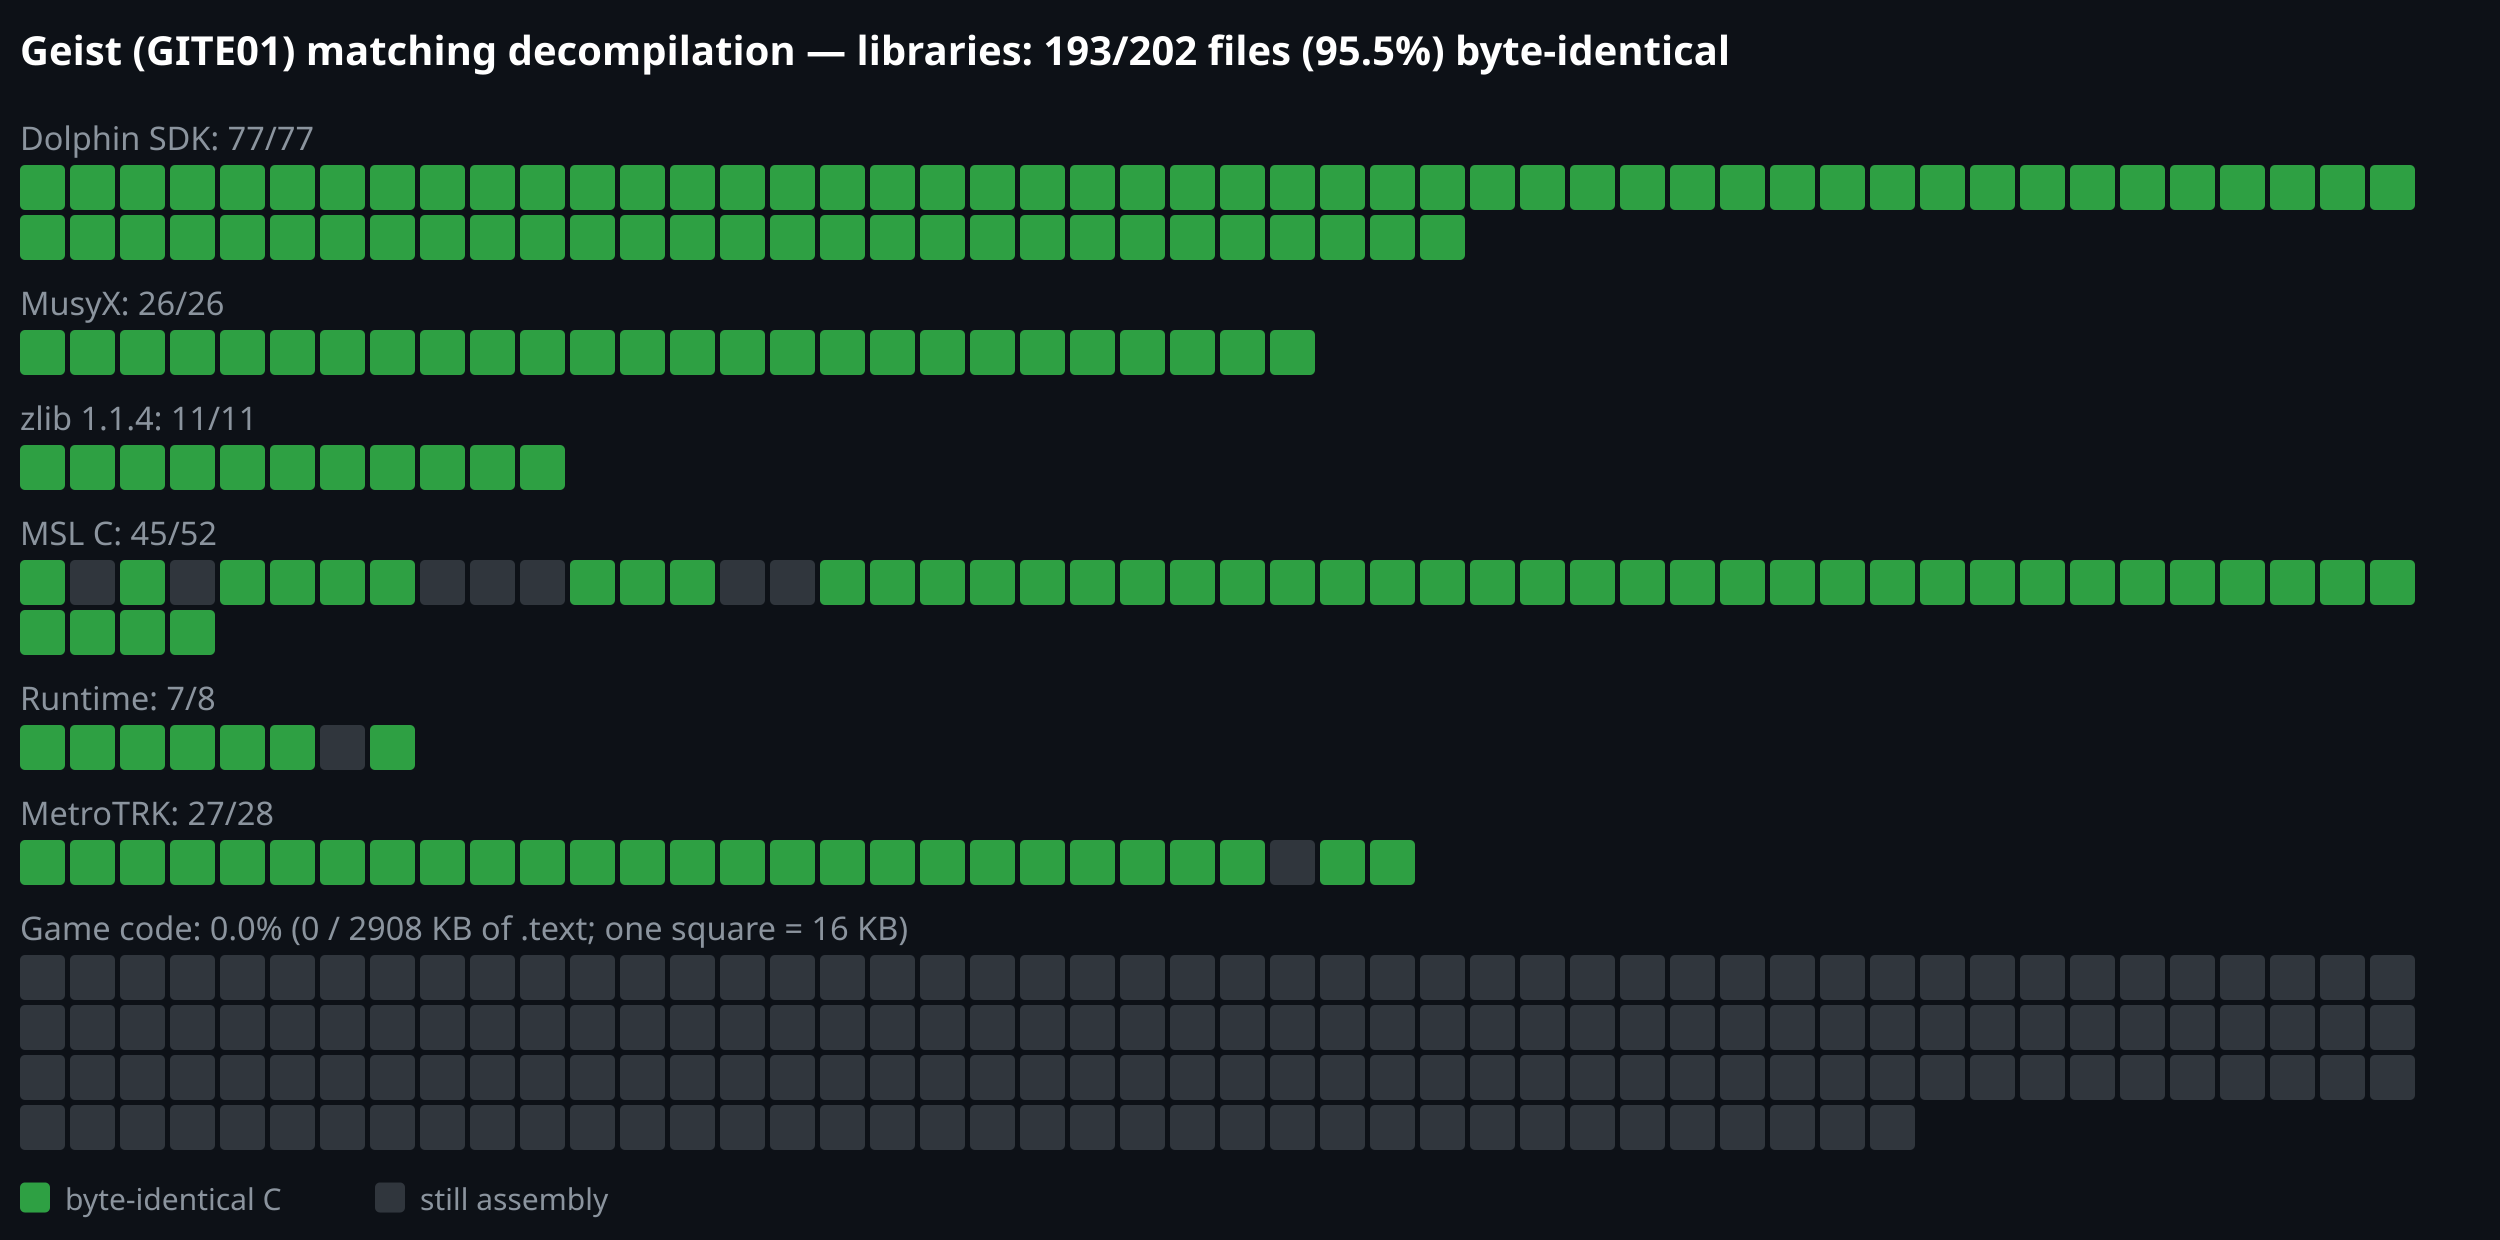
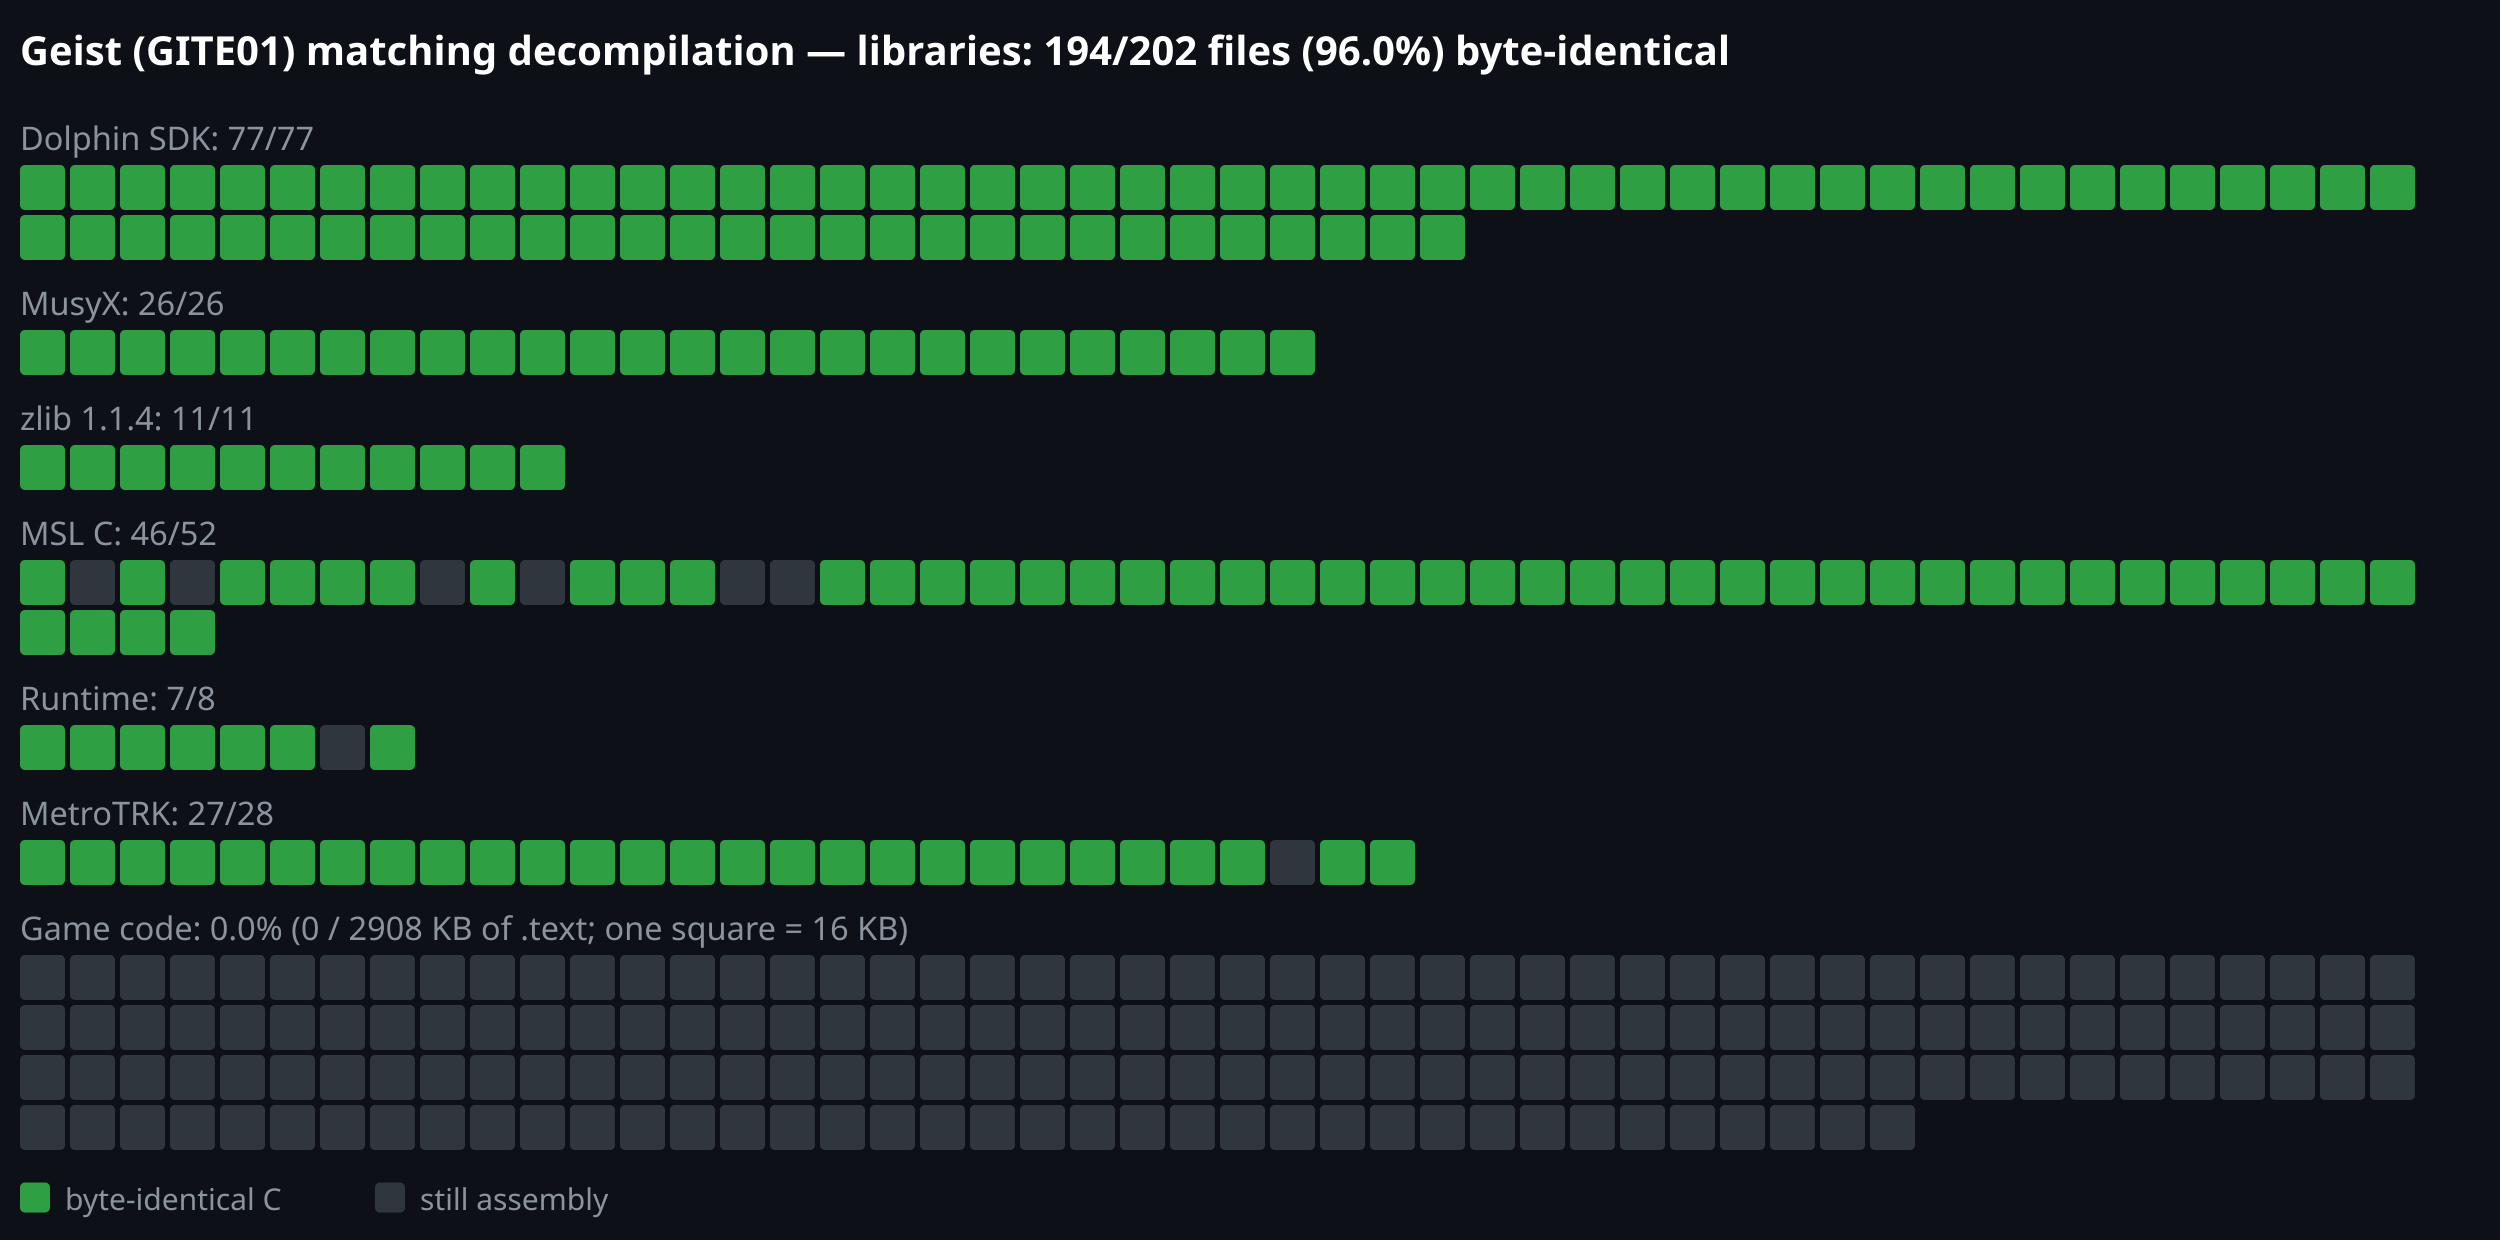
<svg xmlns="http://www.w3.org/2000/svg" viewBox="0 0 1000 496" width="1000" height="496">
  <rect width="1000" height="496" fill="#0d1117" />
-   <text x="8" y="26" font-family="sans-serif" font-size="16" font-weight="bold" fill="#ffffff">Geist (GITE01) matching decompilation — libraries: 193/202 files (95.5%) byte-identical</text>
+   <text x="8" y="26" font-family="sans-serif" font-size="16" font-weight="bold" fill="#ffffff">Geist (GITE01) matching decompilation — libraries: 194/202 files (96.0%) byte-identical</text>
  <text x="8" y="60" font-family="sans-serif" font-size="13" font-weight="normal" fill="#8b949e">Dolphin SDK: 77/77</text>
  <rect x="8" y="66" width="18" height="18" rx="2" fill="#2ea043" />
  <rect x="28" y="66" width="18" height="18" rx="2" fill="#2ea043" />
  <rect x="48" y="66" width="18" height="18" rx="2" fill="#2ea043" />
  <rect x="68" y="66" width="18" height="18" rx="2" fill="#2ea043" />
  <rect x="88" y="66" width="18" height="18" rx="2" fill="#2ea043" />
  <rect x="108" y="66" width="18" height="18" rx="2" fill="#2ea043" />
  <rect x="128" y="66" width="18" height="18" rx="2" fill="#2ea043" />
  <rect x="148" y="66" width="18" height="18" rx="2" fill="#2ea043" />
  <rect x="168" y="66" width="18" height="18" rx="2" fill="#2ea043" />
  <rect x="188" y="66" width="18" height="18" rx="2" fill="#2ea043" />
  <rect x="208" y="66" width="18" height="18" rx="2" fill="#2ea043" />
  <rect x="228" y="66" width="18" height="18" rx="2" fill="#2ea043" />
  <rect x="248" y="66" width="18" height="18" rx="2" fill="#2ea043" />
  <rect x="268" y="66" width="18" height="18" rx="2" fill="#2ea043" />
  <rect x="288" y="66" width="18" height="18" rx="2" fill="#2ea043" />
  <rect x="308" y="66" width="18" height="18" rx="2" fill="#2ea043" />
  <rect x="328" y="66" width="18" height="18" rx="2" fill="#2ea043" />
  <rect x="348" y="66" width="18" height="18" rx="2" fill="#2ea043" />
  <rect x="368" y="66" width="18" height="18" rx="2" fill="#2ea043" />
  <rect x="388" y="66" width="18" height="18" rx="2" fill="#2ea043" />
  <rect x="408" y="66" width="18" height="18" rx="2" fill="#2ea043" />
  <rect x="428" y="66" width="18" height="18" rx="2" fill="#2ea043" />
  <rect x="448" y="66" width="18" height="18" rx="2" fill="#2ea043" />
  <rect x="468" y="66" width="18" height="18" rx="2" fill="#2ea043" />
  <rect x="488" y="66" width="18" height="18" rx="2" fill="#2ea043" />
  <rect x="508" y="66" width="18" height="18" rx="2" fill="#2ea043" />
  <rect x="528" y="66" width="18" height="18" rx="2" fill="#2ea043" />
  <rect x="548" y="66" width="18" height="18" rx="2" fill="#2ea043" />
  <rect x="568" y="66" width="18" height="18" rx="2" fill="#2ea043" />
  <rect x="588" y="66" width="18" height="18" rx="2" fill="#2ea043" />
  <rect x="608" y="66" width="18" height="18" rx="2" fill="#2ea043" />
  <rect x="628" y="66" width="18" height="18" rx="2" fill="#2ea043" />
  <rect x="648" y="66" width="18" height="18" rx="2" fill="#2ea043" />
  <rect x="668" y="66" width="18" height="18" rx="2" fill="#2ea043" />
  <rect x="688" y="66" width="18" height="18" rx="2" fill="#2ea043" />
  <rect x="708" y="66" width="18" height="18" rx="2" fill="#2ea043" />
  <rect x="728" y="66" width="18" height="18" rx="2" fill="#2ea043" />
  <rect x="748" y="66" width="18" height="18" rx="2" fill="#2ea043" />
  <rect x="768" y="66" width="18" height="18" rx="2" fill="#2ea043" />
  <rect x="788" y="66" width="18" height="18" rx="2" fill="#2ea043" />
  <rect x="808" y="66" width="18" height="18" rx="2" fill="#2ea043" />
  <rect x="828" y="66" width="18" height="18" rx="2" fill="#2ea043" />
  <rect x="848" y="66" width="18" height="18" rx="2" fill="#2ea043" />
  <rect x="868" y="66" width="18" height="18" rx="2" fill="#2ea043" />
  <rect x="888" y="66" width="18" height="18" rx="2" fill="#2ea043" />
  <rect x="908" y="66" width="18" height="18" rx="2" fill="#2ea043" />
  <rect x="928" y="66" width="18" height="18" rx="2" fill="#2ea043" />
  <rect x="948" y="66" width="18" height="18" rx="2" fill="#2ea043" />
  <rect x="8" y="86" width="18" height="18" rx="2" fill="#2ea043" />
  <rect x="28" y="86" width="18" height="18" rx="2" fill="#2ea043" />
  <rect x="48" y="86" width="18" height="18" rx="2" fill="#2ea043" />
  <rect x="68" y="86" width="18" height="18" rx="2" fill="#2ea043" />
  <rect x="88" y="86" width="18" height="18" rx="2" fill="#2ea043" />
  <rect x="108" y="86" width="18" height="18" rx="2" fill="#2ea043" />
  <rect x="128" y="86" width="18" height="18" rx="2" fill="#2ea043" />
  <rect x="148" y="86" width="18" height="18" rx="2" fill="#2ea043" />
  <rect x="168" y="86" width="18" height="18" rx="2" fill="#2ea043" />
  <rect x="188" y="86" width="18" height="18" rx="2" fill="#2ea043" />
  <rect x="208" y="86" width="18" height="18" rx="2" fill="#2ea043" />
  <rect x="228" y="86" width="18" height="18" rx="2" fill="#2ea043" />
  <rect x="248" y="86" width="18" height="18" rx="2" fill="#2ea043" />
  <rect x="268" y="86" width="18" height="18" rx="2" fill="#2ea043" />
  <rect x="288" y="86" width="18" height="18" rx="2" fill="#2ea043" />
  <rect x="308" y="86" width="18" height="18" rx="2" fill="#2ea043" />
  <rect x="328" y="86" width="18" height="18" rx="2" fill="#2ea043" />
  <rect x="348" y="86" width="18" height="18" rx="2" fill="#2ea043" />
  <rect x="368" y="86" width="18" height="18" rx="2" fill="#2ea043" />
  <rect x="388" y="86" width="18" height="18" rx="2" fill="#2ea043" />
  <rect x="408" y="86" width="18" height="18" rx="2" fill="#2ea043" />
  <rect x="428" y="86" width="18" height="18" rx="2" fill="#2ea043" />
  <rect x="448" y="86" width="18" height="18" rx="2" fill="#2ea043" />
  <rect x="468" y="86" width="18" height="18" rx="2" fill="#2ea043" />
  <rect x="488" y="86" width="18" height="18" rx="2" fill="#2ea043" />
  <rect x="508" y="86" width="18" height="18" rx="2" fill="#2ea043" />
  <rect x="528" y="86" width="18" height="18" rx="2" fill="#2ea043" />
  <rect x="548" y="86" width="18" height="18" rx="2" fill="#2ea043" />
  <rect x="568" y="86" width="18" height="18" rx="2" fill="#2ea043" />
  <text x="8" y="126" font-family="sans-serif" font-size="13" font-weight="normal" fill="#8b949e">MusyX: 26/26</text>
  <rect x="8" y="132" width="18" height="18" rx="2" fill="#2ea043" />
  <rect x="28" y="132" width="18" height="18" rx="2" fill="#2ea043" />
  <rect x="48" y="132" width="18" height="18" rx="2" fill="#2ea043" />
  <rect x="68" y="132" width="18" height="18" rx="2" fill="#2ea043" />
  <rect x="88" y="132" width="18" height="18" rx="2" fill="#2ea043" />
  <rect x="108" y="132" width="18" height="18" rx="2" fill="#2ea043" />
  <rect x="128" y="132" width="18" height="18" rx="2" fill="#2ea043" />
  <rect x="148" y="132" width="18" height="18" rx="2" fill="#2ea043" />
  <rect x="168" y="132" width="18" height="18" rx="2" fill="#2ea043" />
  <rect x="188" y="132" width="18" height="18" rx="2" fill="#2ea043" />
  <rect x="208" y="132" width="18" height="18" rx="2" fill="#2ea043" />
  <rect x="228" y="132" width="18" height="18" rx="2" fill="#2ea043" />
  <rect x="248" y="132" width="18" height="18" rx="2" fill="#2ea043" />
  <rect x="268" y="132" width="18" height="18" rx="2" fill="#2ea043" />
  <rect x="288" y="132" width="18" height="18" rx="2" fill="#2ea043" />
  <rect x="308" y="132" width="18" height="18" rx="2" fill="#2ea043" />
  <rect x="328" y="132" width="18" height="18" rx="2" fill="#2ea043" />
  <rect x="348" y="132" width="18" height="18" rx="2" fill="#2ea043" />
  <rect x="368" y="132" width="18" height="18" rx="2" fill="#2ea043" />
  <rect x="388" y="132" width="18" height="18" rx="2" fill="#2ea043" />
  <rect x="408" y="132" width="18" height="18" rx="2" fill="#2ea043" />
  <rect x="428" y="132" width="18" height="18" rx="2" fill="#2ea043" />
  <rect x="448" y="132" width="18" height="18" rx="2" fill="#2ea043" />
  <rect x="468" y="132" width="18" height="18" rx="2" fill="#2ea043" />
  <rect x="488" y="132" width="18" height="18" rx="2" fill="#2ea043" />
  <rect x="508" y="132" width="18" height="18" rx="2" fill="#2ea043" />
  <text x="8" y="172" font-family="sans-serif" font-size="13" font-weight="normal" fill="#8b949e">zlib 1.1.4: 11/11</text>
  <rect x="8" y="178" width="18" height="18" rx="2" fill="#2ea043" />
  <rect x="28" y="178" width="18" height="18" rx="2" fill="#2ea043" />
  <rect x="48" y="178" width="18" height="18" rx="2" fill="#2ea043" />
  <rect x="68" y="178" width="18" height="18" rx="2" fill="#2ea043" />
  <rect x="88" y="178" width="18" height="18" rx="2" fill="#2ea043" />
  <rect x="108" y="178" width="18" height="18" rx="2" fill="#2ea043" />
  <rect x="128" y="178" width="18" height="18" rx="2" fill="#2ea043" />
  <rect x="148" y="178" width="18" height="18" rx="2" fill="#2ea043" />
  <rect x="168" y="178" width="18" height="18" rx="2" fill="#2ea043" />
  <rect x="188" y="178" width="18" height="18" rx="2" fill="#2ea043" />
  <rect x="208" y="178" width="18" height="18" rx="2" fill="#2ea043" />
-   <text x="8" y="218" font-family="sans-serif" font-size="13" font-weight="normal" fill="#8b949e">MSL C: 45/52</text>
+   <text x="8" y="218" font-family="sans-serif" font-size="13" font-weight="normal" fill="#8b949e">MSL C: 46/52</text>
  <rect x="8" y="224" width="18" height="18" rx="2" fill="#2ea043" />
  <rect x="28" y="224" width="18" height="18" rx="2" fill="#30363d" />
  <rect x="48" y="224" width="18" height="18" rx="2" fill="#2ea043" />
  <rect x="68" y="224" width="18" height="18" rx="2" fill="#30363d" />
  <rect x="88" y="224" width="18" height="18" rx="2" fill="#2ea043" />
  <rect x="108" y="224" width="18" height="18" rx="2" fill="#2ea043" />
  <rect x="128" y="224" width="18" height="18" rx="2" fill="#2ea043" />
  <rect x="148" y="224" width="18" height="18" rx="2" fill="#2ea043" />
  <rect x="168" y="224" width="18" height="18" rx="2" fill="#30363d" />
-   <rect x="188" y="224" width="18" height="18" rx="2" fill="#30363d" />
+   <rect x="188" y="224" width="18" height="18" rx="2" fill="#2ea043" />
  <rect x="208" y="224" width="18" height="18" rx="2" fill="#30363d" />
  <rect x="228" y="224" width="18" height="18" rx="2" fill="#2ea043" />
  <rect x="248" y="224" width="18" height="18" rx="2" fill="#2ea043" />
  <rect x="268" y="224" width="18" height="18" rx="2" fill="#2ea043" />
  <rect x="288" y="224" width="18" height="18" rx="2" fill="#30363d" />
  <rect x="308" y="224" width="18" height="18" rx="2" fill="#30363d" />
  <rect x="328" y="224" width="18" height="18" rx="2" fill="#2ea043" />
  <rect x="348" y="224" width="18" height="18" rx="2" fill="#2ea043" />
  <rect x="368" y="224" width="18" height="18" rx="2" fill="#2ea043" />
  <rect x="388" y="224" width="18" height="18" rx="2" fill="#2ea043" />
  <rect x="408" y="224" width="18" height="18" rx="2" fill="#2ea043" />
  <rect x="428" y="224" width="18" height="18" rx="2" fill="#2ea043" />
  <rect x="448" y="224" width="18" height="18" rx="2" fill="#2ea043" />
  <rect x="468" y="224" width="18" height="18" rx="2" fill="#2ea043" />
  <rect x="488" y="224" width="18" height="18" rx="2" fill="#2ea043" />
  <rect x="508" y="224" width="18" height="18" rx="2" fill="#2ea043" />
  <rect x="528" y="224" width="18" height="18" rx="2" fill="#2ea043" />
  <rect x="548" y="224" width="18" height="18" rx="2" fill="#2ea043" />
  <rect x="568" y="224" width="18" height="18" rx="2" fill="#2ea043" />
  <rect x="588" y="224" width="18" height="18" rx="2" fill="#2ea043" />
  <rect x="608" y="224" width="18" height="18" rx="2" fill="#2ea043" />
  <rect x="628" y="224" width="18" height="18" rx="2" fill="#2ea043" />
  <rect x="648" y="224" width="18" height="18" rx="2" fill="#2ea043" />
  <rect x="668" y="224" width="18" height="18" rx="2" fill="#2ea043" />
  <rect x="688" y="224" width="18" height="18" rx="2" fill="#2ea043" />
  <rect x="708" y="224" width="18" height="18" rx="2" fill="#2ea043" />
  <rect x="728" y="224" width="18" height="18" rx="2" fill="#2ea043" />
  <rect x="748" y="224" width="18" height="18" rx="2" fill="#2ea043" />
  <rect x="768" y="224" width="18" height="18" rx="2" fill="#2ea043" />
  <rect x="788" y="224" width="18" height="18" rx="2" fill="#2ea043" />
  <rect x="808" y="224" width="18" height="18" rx="2" fill="#2ea043" />
  <rect x="828" y="224" width="18" height="18" rx="2" fill="#2ea043" />
  <rect x="848" y="224" width="18" height="18" rx="2" fill="#2ea043" />
  <rect x="868" y="224" width="18" height="18" rx="2" fill="#2ea043" />
  <rect x="888" y="224" width="18" height="18" rx="2" fill="#2ea043" />
  <rect x="908" y="224" width="18" height="18" rx="2" fill="#2ea043" />
  <rect x="928" y="224" width="18" height="18" rx="2" fill="#2ea043" />
  <rect x="948" y="224" width="18" height="18" rx="2" fill="#2ea043" />
  <rect x="8" y="244" width="18" height="18" rx="2" fill="#2ea043" />
  <rect x="28" y="244" width="18" height="18" rx="2" fill="#2ea043" />
  <rect x="48" y="244" width="18" height="18" rx="2" fill="#2ea043" />
  <rect x="68" y="244" width="18" height="18" rx="2" fill="#2ea043" />
  <text x="8" y="284" font-family="sans-serif" font-size="13" font-weight="normal" fill="#8b949e">Runtime: 7/8</text>
  <rect x="8" y="290" width="18" height="18" rx="2" fill="#2ea043" />
  <rect x="28" y="290" width="18" height="18" rx="2" fill="#2ea043" />
  <rect x="48" y="290" width="18" height="18" rx="2" fill="#2ea043" />
  <rect x="68" y="290" width="18" height="18" rx="2" fill="#2ea043" />
  <rect x="88" y="290" width="18" height="18" rx="2" fill="#2ea043" />
  <rect x="108" y="290" width="18" height="18" rx="2" fill="#2ea043" />
  <rect x="128" y="290" width="18" height="18" rx="2" fill="#30363d" />
  <rect x="148" y="290" width="18" height="18" rx="2" fill="#2ea043" />
  <text x="8" y="330" font-family="sans-serif" font-size="13" font-weight="normal" fill="#8b949e">MetroTRK: 27/28</text>
  <rect x="8" y="336" width="18" height="18" rx="2" fill="#2ea043" />
  <rect x="28" y="336" width="18" height="18" rx="2" fill="#2ea043" />
  <rect x="48" y="336" width="18" height="18" rx="2" fill="#2ea043" />
  <rect x="68" y="336" width="18" height="18" rx="2" fill="#2ea043" />
  <rect x="88" y="336" width="18" height="18" rx="2" fill="#2ea043" />
  <rect x="108" y="336" width="18" height="18" rx="2" fill="#2ea043" />
  <rect x="128" y="336" width="18" height="18" rx="2" fill="#2ea043" />
  <rect x="148" y="336" width="18" height="18" rx="2" fill="#2ea043" />
  <rect x="168" y="336" width="18" height="18" rx="2" fill="#2ea043" />
  <rect x="188" y="336" width="18" height="18" rx="2" fill="#2ea043" />
  <rect x="208" y="336" width="18" height="18" rx="2" fill="#2ea043" />
  <rect x="228" y="336" width="18" height="18" rx="2" fill="#2ea043" />
  <rect x="248" y="336" width="18" height="18" rx="2" fill="#2ea043" />
  <rect x="268" y="336" width="18" height="18" rx="2" fill="#2ea043" />
  <rect x="288" y="336" width="18" height="18" rx="2" fill="#2ea043" />
  <rect x="308" y="336" width="18" height="18" rx="2" fill="#2ea043" />
  <rect x="328" y="336" width="18" height="18" rx="2" fill="#2ea043" />
  <rect x="348" y="336" width="18" height="18" rx="2" fill="#2ea043" />
  <rect x="368" y="336" width="18" height="18" rx="2" fill="#2ea043" />
  <rect x="388" y="336" width="18" height="18" rx="2" fill="#2ea043" />
  <rect x="408" y="336" width="18" height="18" rx="2" fill="#2ea043" />
  <rect x="428" y="336" width="18" height="18" rx="2" fill="#2ea043" />
  <rect x="448" y="336" width="18" height="18" rx="2" fill="#2ea043" />
  <rect x="468" y="336" width="18" height="18" rx="2" fill="#2ea043" />
  <rect x="488" y="336" width="18" height="18" rx="2" fill="#2ea043" />
  <rect x="508" y="336" width="18" height="18" rx="2" fill="#30363d" />
  <rect x="528" y="336" width="18" height="18" rx="2" fill="#2ea043" />
  <rect x="548" y="336" width="18" height="18" rx="2" fill="#2ea043" />
  <text x="8" y="376" font-family="sans-serif" font-size="13" font-weight="normal" fill="#8b949e">Game code: 0.0% (0 / 2908 KB of .text; one square = 16 KB)</text>
  <rect x="8" y="382" width="18" height="18" rx="2" fill="#30363d" />
  <rect x="28" y="382" width="18" height="18" rx="2" fill="#30363d" />
  <rect x="48" y="382" width="18" height="18" rx="2" fill="#30363d" />
  <rect x="68" y="382" width="18" height="18" rx="2" fill="#30363d" />
  <rect x="88" y="382" width="18" height="18" rx="2" fill="#30363d" />
  <rect x="108" y="382" width="18" height="18" rx="2" fill="#30363d" />
  <rect x="128" y="382" width="18" height="18" rx="2" fill="#30363d" />
  <rect x="148" y="382" width="18" height="18" rx="2" fill="#30363d" />
  <rect x="168" y="382" width="18" height="18" rx="2" fill="#30363d" />
  <rect x="188" y="382" width="18" height="18" rx="2" fill="#30363d" />
  <rect x="208" y="382" width="18" height="18" rx="2" fill="#30363d" />
  <rect x="228" y="382" width="18" height="18" rx="2" fill="#30363d" />
  <rect x="248" y="382" width="18" height="18" rx="2" fill="#30363d" />
  <rect x="268" y="382" width="18" height="18" rx="2" fill="#30363d" />
  <rect x="288" y="382" width="18" height="18" rx="2" fill="#30363d" />
  <rect x="308" y="382" width="18" height="18" rx="2" fill="#30363d" />
  <rect x="328" y="382" width="18" height="18" rx="2" fill="#30363d" />
  <rect x="348" y="382" width="18" height="18" rx="2" fill="#30363d" />
  <rect x="368" y="382" width="18" height="18" rx="2" fill="#30363d" />
  <rect x="388" y="382" width="18" height="18" rx="2" fill="#30363d" />
  <rect x="408" y="382" width="18" height="18" rx="2" fill="#30363d" />
  <rect x="428" y="382" width="18" height="18" rx="2" fill="#30363d" />
  <rect x="448" y="382" width="18" height="18" rx="2" fill="#30363d" />
  <rect x="468" y="382" width="18" height="18" rx="2" fill="#30363d" />
  <rect x="488" y="382" width="18" height="18" rx="2" fill="#30363d" />
  <rect x="508" y="382" width="18" height="18" rx="2" fill="#30363d" />
  <rect x="528" y="382" width="18" height="18" rx="2" fill="#30363d" />
  <rect x="548" y="382" width="18" height="18" rx="2" fill="#30363d" />
  <rect x="568" y="382" width="18" height="18" rx="2" fill="#30363d" />
  <rect x="588" y="382" width="18" height="18" rx="2" fill="#30363d" />
  <rect x="608" y="382" width="18" height="18" rx="2" fill="#30363d" />
  <rect x="628" y="382" width="18" height="18" rx="2" fill="#30363d" />
  <rect x="648" y="382" width="18" height="18" rx="2" fill="#30363d" />
  <rect x="668" y="382" width="18" height="18" rx="2" fill="#30363d" />
  <rect x="688" y="382" width="18" height="18" rx="2" fill="#30363d" />
  <rect x="708" y="382" width="18" height="18" rx="2" fill="#30363d" />
  <rect x="728" y="382" width="18" height="18" rx="2" fill="#30363d" />
  <rect x="748" y="382" width="18" height="18" rx="2" fill="#30363d" />
  <rect x="768" y="382" width="18" height="18" rx="2" fill="#30363d" />
  <rect x="788" y="382" width="18" height="18" rx="2" fill="#30363d" />
  <rect x="808" y="382" width="18" height="18" rx="2" fill="#30363d" />
  <rect x="828" y="382" width="18" height="18" rx="2" fill="#30363d" />
  <rect x="848" y="382" width="18" height="18" rx="2" fill="#30363d" />
  <rect x="868" y="382" width="18" height="18" rx="2" fill="#30363d" />
  <rect x="888" y="382" width="18" height="18" rx="2" fill="#30363d" />
  <rect x="908" y="382" width="18" height="18" rx="2" fill="#30363d" />
  <rect x="928" y="382" width="18" height="18" rx="2" fill="#30363d" />
  <rect x="948" y="382" width="18" height="18" rx="2" fill="#30363d" />
  <rect x="8" y="402" width="18" height="18" rx="2" fill="#30363d" />
  <rect x="28" y="402" width="18" height="18" rx="2" fill="#30363d" />
  <rect x="48" y="402" width="18" height="18" rx="2" fill="#30363d" />
  <rect x="68" y="402" width="18" height="18" rx="2" fill="#30363d" />
  <rect x="88" y="402" width="18" height="18" rx="2" fill="#30363d" />
  <rect x="108" y="402" width="18" height="18" rx="2" fill="#30363d" />
  <rect x="128" y="402" width="18" height="18" rx="2" fill="#30363d" />
  <rect x="148" y="402" width="18" height="18" rx="2" fill="#30363d" />
  <rect x="168" y="402" width="18" height="18" rx="2" fill="#30363d" />
  <rect x="188" y="402" width="18" height="18" rx="2" fill="#30363d" />
  <rect x="208" y="402" width="18" height="18" rx="2" fill="#30363d" />
  <rect x="228" y="402" width="18" height="18" rx="2" fill="#30363d" />
  <rect x="248" y="402" width="18" height="18" rx="2" fill="#30363d" />
  <rect x="268" y="402" width="18" height="18" rx="2" fill="#30363d" />
  <rect x="288" y="402" width="18" height="18" rx="2" fill="#30363d" />
  <rect x="308" y="402" width="18" height="18" rx="2" fill="#30363d" />
  <rect x="328" y="402" width="18" height="18" rx="2" fill="#30363d" />
  <rect x="348" y="402" width="18" height="18" rx="2" fill="#30363d" />
  <rect x="368" y="402" width="18" height="18" rx="2" fill="#30363d" />
  <rect x="388" y="402" width="18" height="18" rx="2" fill="#30363d" />
  <rect x="408" y="402" width="18" height="18" rx="2" fill="#30363d" />
  <rect x="428" y="402" width="18" height="18" rx="2" fill="#30363d" />
  <rect x="448" y="402" width="18" height="18" rx="2" fill="#30363d" />
  <rect x="468" y="402" width="18" height="18" rx="2" fill="#30363d" />
  <rect x="488" y="402" width="18" height="18" rx="2" fill="#30363d" />
  <rect x="508" y="402" width="18" height="18" rx="2" fill="#30363d" />
  <rect x="528" y="402" width="18" height="18" rx="2" fill="#30363d" />
  <rect x="548" y="402" width="18" height="18" rx="2" fill="#30363d" />
  <rect x="568" y="402" width="18" height="18" rx="2" fill="#30363d" />
  <rect x="588" y="402" width="18" height="18" rx="2" fill="#30363d" />
  <rect x="608" y="402" width="18" height="18" rx="2" fill="#30363d" />
  <rect x="628" y="402" width="18" height="18" rx="2" fill="#30363d" />
  <rect x="648" y="402" width="18" height="18" rx="2" fill="#30363d" />
  <rect x="668" y="402" width="18" height="18" rx="2" fill="#30363d" />
  <rect x="688" y="402" width="18" height="18" rx="2" fill="#30363d" />
  <rect x="708" y="402" width="18" height="18" rx="2" fill="#30363d" />
  <rect x="728" y="402" width="18" height="18" rx="2" fill="#30363d" />
  <rect x="748" y="402" width="18" height="18" rx="2" fill="#30363d" />
  <rect x="768" y="402" width="18" height="18" rx="2" fill="#30363d" />
  <rect x="788" y="402" width="18" height="18" rx="2" fill="#30363d" />
  <rect x="808" y="402" width="18" height="18" rx="2" fill="#30363d" />
  <rect x="828" y="402" width="18" height="18" rx="2" fill="#30363d" />
  <rect x="848" y="402" width="18" height="18" rx="2" fill="#30363d" />
  <rect x="868" y="402" width="18" height="18" rx="2" fill="#30363d" />
  <rect x="888" y="402" width="18" height="18" rx="2" fill="#30363d" />
  <rect x="908" y="402" width="18" height="18" rx="2" fill="#30363d" />
  <rect x="928" y="402" width="18" height="18" rx="2" fill="#30363d" />
  <rect x="948" y="402" width="18" height="18" rx="2" fill="#30363d" />
  <rect x="8" y="422" width="18" height="18" rx="2" fill="#30363d" />
  <rect x="28" y="422" width="18" height="18" rx="2" fill="#30363d" />
  <rect x="48" y="422" width="18" height="18" rx="2" fill="#30363d" />
  <rect x="68" y="422" width="18" height="18" rx="2" fill="#30363d" />
  <rect x="88" y="422" width="18" height="18" rx="2" fill="#30363d" />
  <rect x="108" y="422" width="18" height="18" rx="2" fill="#30363d" />
  <rect x="128" y="422" width="18" height="18" rx="2" fill="#30363d" />
  <rect x="148" y="422" width="18" height="18" rx="2" fill="#30363d" />
  <rect x="168" y="422" width="18" height="18" rx="2" fill="#30363d" />
  <rect x="188" y="422" width="18" height="18" rx="2" fill="#30363d" />
  <rect x="208" y="422" width="18" height="18" rx="2" fill="#30363d" />
  <rect x="228" y="422" width="18" height="18" rx="2" fill="#30363d" />
  <rect x="248" y="422" width="18" height="18" rx="2" fill="#30363d" />
  <rect x="268" y="422" width="18" height="18" rx="2" fill="#30363d" />
  <rect x="288" y="422" width="18" height="18" rx="2" fill="#30363d" />
  <rect x="308" y="422" width="18" height="18" rx="2" fill="#30363d" />
  <rect x="328" y="422" width="18" height="18" rx="2" fill="#30363d" />
  <rect x="348" y="422" width="18" height="18" rx="2" fill="#30363d" />
  <rect x="368" y="422" width="18" height="18" rx="2" fill="#30363d" />
  <rect x="388" y="422" width="18" height="18" rx="2" fill="#30363d" />
  <rect x="408" y="422" width="18" height="18" rx="2" fill="#30363d" />
  <rect x="428" y="422" width="18" height="18" rx="2" fill="#30363d" />
  <rect x="448" y="422" width="18" height="18" rx="2" fill="#30363d" />
  <rect x="468" y="422" width="18" height="18" rx="2" fill="#30363d" />
  <rect x="488" y="422" width="18" height="18" rx="2" fill="#30363d" />
  <rect x="508" y="422" width="18" height="18" rx="2" fill="#30363d" />
  <rect x="528" y="422" width="18" height="18" rx="2" fill="#30363d" />
  <rect x="548" y="422" width="18" height="18" rx="2" fill="#30363d" />
  <rect x="568" y="422" width="18" height="18" rx="2" fill="#30363d" />
  <rect x="588" y="422" width="18" height="18" rx="2" fill="#30363d" />
  <rect x="608" y="422" width="18" height="18" rx="2" fill="#30363d" />
  <rect x="628" y="422" width="18" height="18" rx="2" fill="#30363d" />
  <rect x="648" y="422" width="18" height="18" rx="2" fill="#30363d" />
  <rect x="668" y="422" width="18" height="18" rx="2" fill="#30363d" />
  <rect x="688" y="422" width="18" height="18" rx="2" fill="#30363d" />
  <rect x="708" y="422" width="18" height="18" rx="2" fill="#30363d" />
  <rect x="728" y="422" width="18" height="18" rx="2" fill="#30363d" />
  <rect x="748" y="422" width="18" height="18" rx="2" fill="#30363d" />
  <rect x="768" y="422" width="18" height="18" rx="2" fill="#30363d" />
  <rect x="788" y="422" width="18" height="18" rx="2" fill="#30363d" />
  <rect x="808" y="422" width="18" height="18" rx="2" fill="#30363d" />
  <rect x="828" y="422" width="18" height="18" rx="2" fill="#30363d" />
  <rect x="848" y="422" width="18" height="18" rx="2" fill="#30363d" />
  <rect x="868" y="422" width="18" height="18" rx="2" fill="#30363d" />
  <rect x="888" y="422" width="18" height="18" rx="2" fill="#30363d" />
  <rect x="908" y="422" width="18" height="18" rx="2" fill="#30363d" />
  <rect x="928" y="422" width="18" height="18" rx="2" fill="#30363d" />
  <rect x="948" y="422" width="18" height="18" rx="2" fill="#30363d" />
  <rect x="8" y="442" width="18" height="18" rx="2" fill="#30363d" />
  <rect x="28" y="442" width="18" height="18" rx="2" fill="#30363d" />
  <rect x="48" y="442" width="18" height="18" rx="2" fill="#30363d" />
  <rect x="68" y="442" width="18" height="18" rx="2" fill="#30363d" />
  <rect x="88" y="442" width="18" height="18" rx="2" fill="#30363d" />
  <rect x="108" y="442" width="18" height="18" rx="2" fill="#30363d" />
  <rect x="128" y="442" width="18" height="18" rx="2" fill="#30363d" />
  <rect x="148" y="442" width="18" height="18" rx="2" fill="#30363d" />
  <rect x="168" y="442" width="18" height="18" rx="2" fill="#30363d" />
  <rect x="188" y="442" width="18" height="18" rx="2" fill="#30363d" />
  <rect x="208" y="442" width="18" height="18" rx="2" fill="#30363d" />
  <rect x="228" y="442" width="18" height="18" rx="2" fill="#30363d" />
  <rect x="248" y="442" width="18" height="18" rx="2" fill="#30363d" />
  <rect x="268" y="442" width="18" height="18" rx="2" fill="#30363d" />
  <rect x="288" y="442" width="18" height="18" rx="2" fill="#30363d" />
  <rect x="308" y="442" width="18" height="18" rx="2" fill="#30363d" />
  <rect x="328" y="442" width="18" height="18" rx="2" fill="#30363d" />
  <rect x="348" y="442" width="18" height="18" rx="2" fill="#30363d" />
  <rect x="368" y="442" width="18" height="18" rx="2" fill="#30363d" />
  <rect x="388" y="442" width="18" height="18" rx="2" fill="#30363d" />
  <rect x="408" y="442" width="18" height="18" rx="2" fill="#30363d" />
  <rect x="428" y="442" width="18" height="18" rx="2" fill="#30363d" />
  <rect x="448" y="442" width="18" height="18" rx="2" fill="#30363d" />
  <rect x="468" y="442" width="18" height="18" rx="2" fill="#30363d" />
  <rect x="488" y="442" width="18" height="18" rx="2" fill="#30363d" />
  <rect x="508" y="442" width="18" height="18" rx="2" fill="#30363d" />
  <rect x="528" y="442" width="18" height="18" rx="2" fill="#30363d" />
  <rect x="548" y="442" width="18" height="18" rx="2" fill="#30363d" />
  <rect x="568" y="442" width="18" height="18" rx="2" fill="#30363d" />
  <rect x="588" y="442" width="18" height="18" rx="2" fill="#30363d" />
  <rect x="608" y="442" width="18" height="18" rx="2" fill="#30363d" />
  <rect x="628" y="442" width="18" height="18" rx="2" fill="#30363d" />
  <rect x="648" y="442" width="18" height="18" rx="2" fill="#30363d" />
  <rect x="668" y="442" width="18" height="18" rx="2" fill="#30363d" />
  <rect x="688" y="442" width="18" height="18" rx="2" fill="#30363d" />
  <rect x="708" y="442" width="18" height="18" rx="2" fill="#30363d" />
  <rect x="728" y="442" width="18" height="18" rx="2" fill="#30363d" />
  <rect x="748" y="442" width="18" height="18" rx="2" fill="#30363d" />
  <rect x="8" y="473" width="12" height="12" rx="2" fill="#2ea043" />
  <text x="26" y="484" font-family="sans-serif" font-size="12" font-weight="normal" fill="#8b949e">byte-identical C</text>
  <rect x="150" y="473" width="12" height="12" rx="2" fill="#30363d" />
  <text x="168" y="484" font-family="sans-serif" font-size="12" font-weight="normal" fill="#8b949e">still assembly</text>
</svg>
